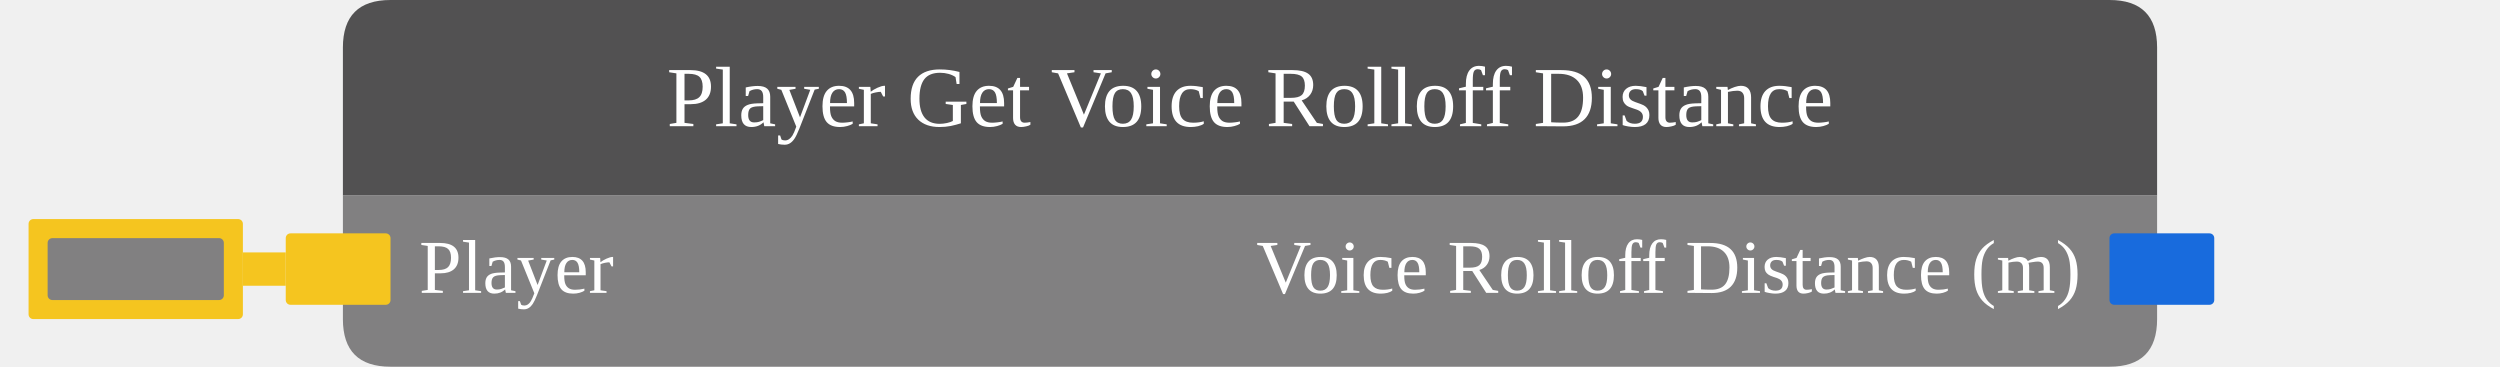
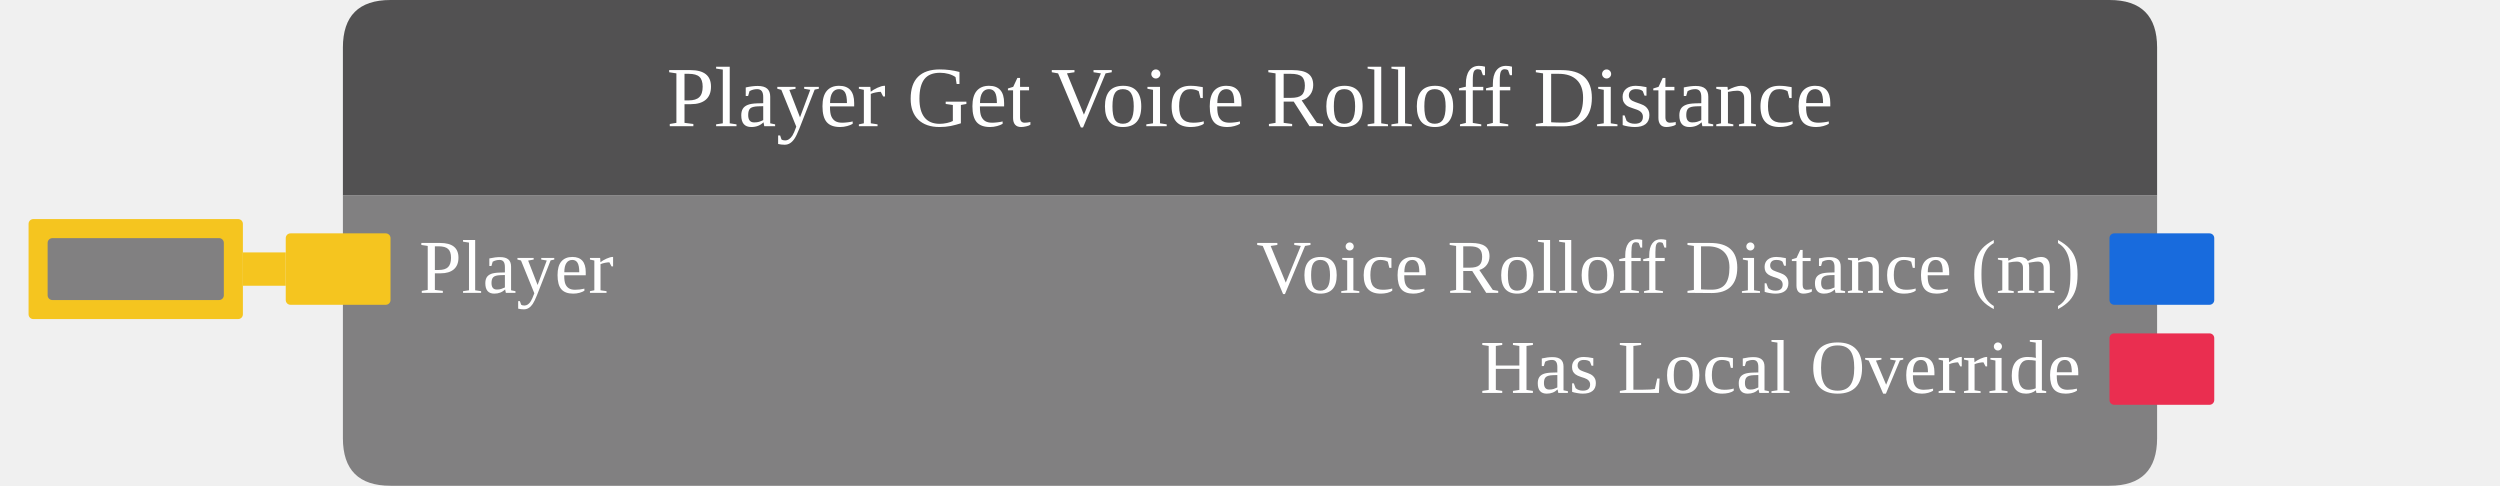
- <svg xmlns="http://www.w3.org/2000/svg" width="524.94" height="77" viewbox="0 0 524.94 77">
-   <path fill="#818081" d="M72, 41 v26 q0,10,10,10 h360.94 q10,0,10,-10 v-26 h380.94" />
+ <svg xmlns="http://www.w3.org/2000/svg" width="524.94" height="102" viewbox="0 0 524.94 102">
+   <path fill="#818081" d="M72, 41 v51 q0,10,10,10 h360.94 q10,0,10,-10 v-51 h380.94" />
  <g filter="url(#filter0_di_2556_19132)">
    <rect x="60" y="49" width="22" height="15" rx="1" fill="#F5C51F" />
  </g>
  <g filter="url(#filter1_di_2556_19132)">
    <rect x="6" y="46" width="45" height="21" rx="1" fill="#F5C51F" />
    <rect x="10" y="50.001" width="37" height="13" rx="1" fill="#818081" />
  </g>
  <g filter="url(#filter2_di_2556_19132)">
    <rect x="51" y="53" width="9" height="7" fill="#F5C51F" />
  </g>
  <text x="88" y="61.5" fill="white" text-anchor="start" font-size="medium" class="uwuntu">Player</text>
  <rect x="442.94" y="49" width="22" height="15" rx="1" fill="#186BDD" />
  <text x="436.94" y="61.5" fill="white" text-anchor="end" font-size="medium" class="uwuntu">Voice Rolloff Distance (m)</text>
+   <rect x="442.94" y="70" width="22" height="15" rx="1" fill="#EA2E50" />
+   <text x="436.94" y="82.5" fill="white" text-anchor="end" font-size="medium" class="uwuntu">Has Local Override</text>
  <path d="M72, 41 v-31 q0,-10,10,-10 h360.94 q10,0,10,10 v31 h-380.94" fill="#525152" />
  <text x="262.47" y="26.5" fill="white" text-anchor="middle" font-size="18px" class="uwuntu">Player Get Voice Rolloff Distance</text>
</svg>
